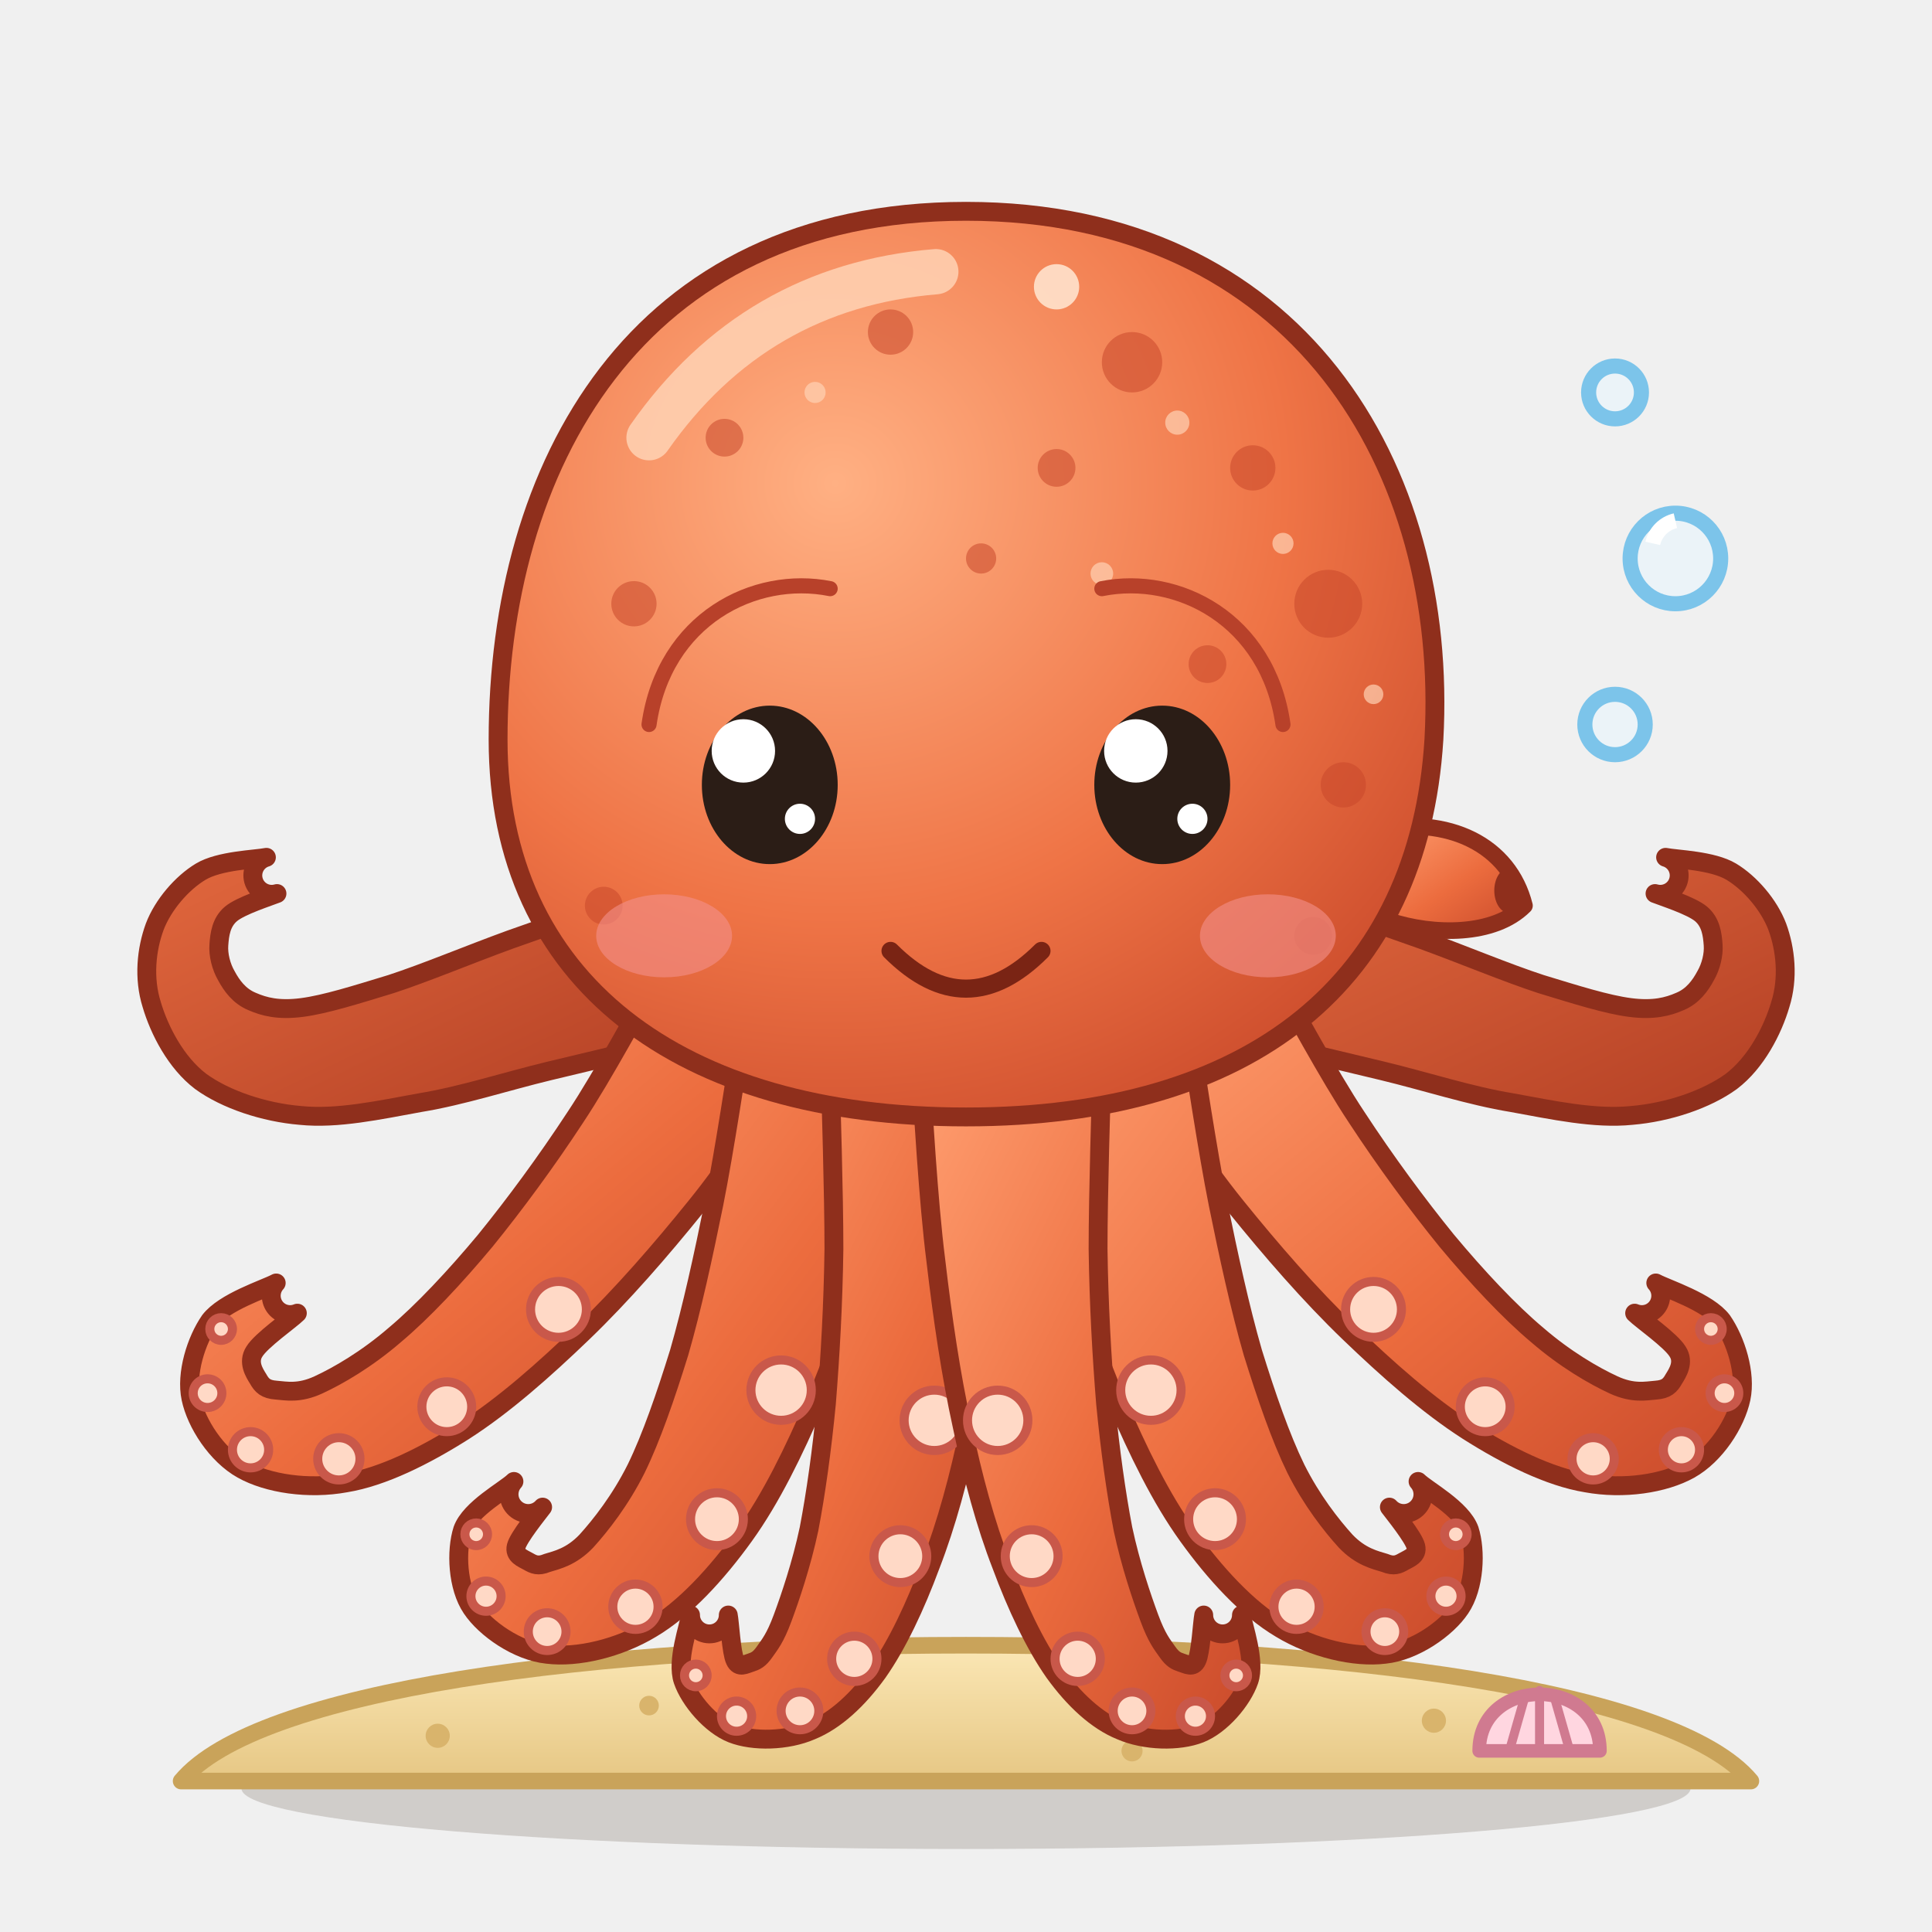
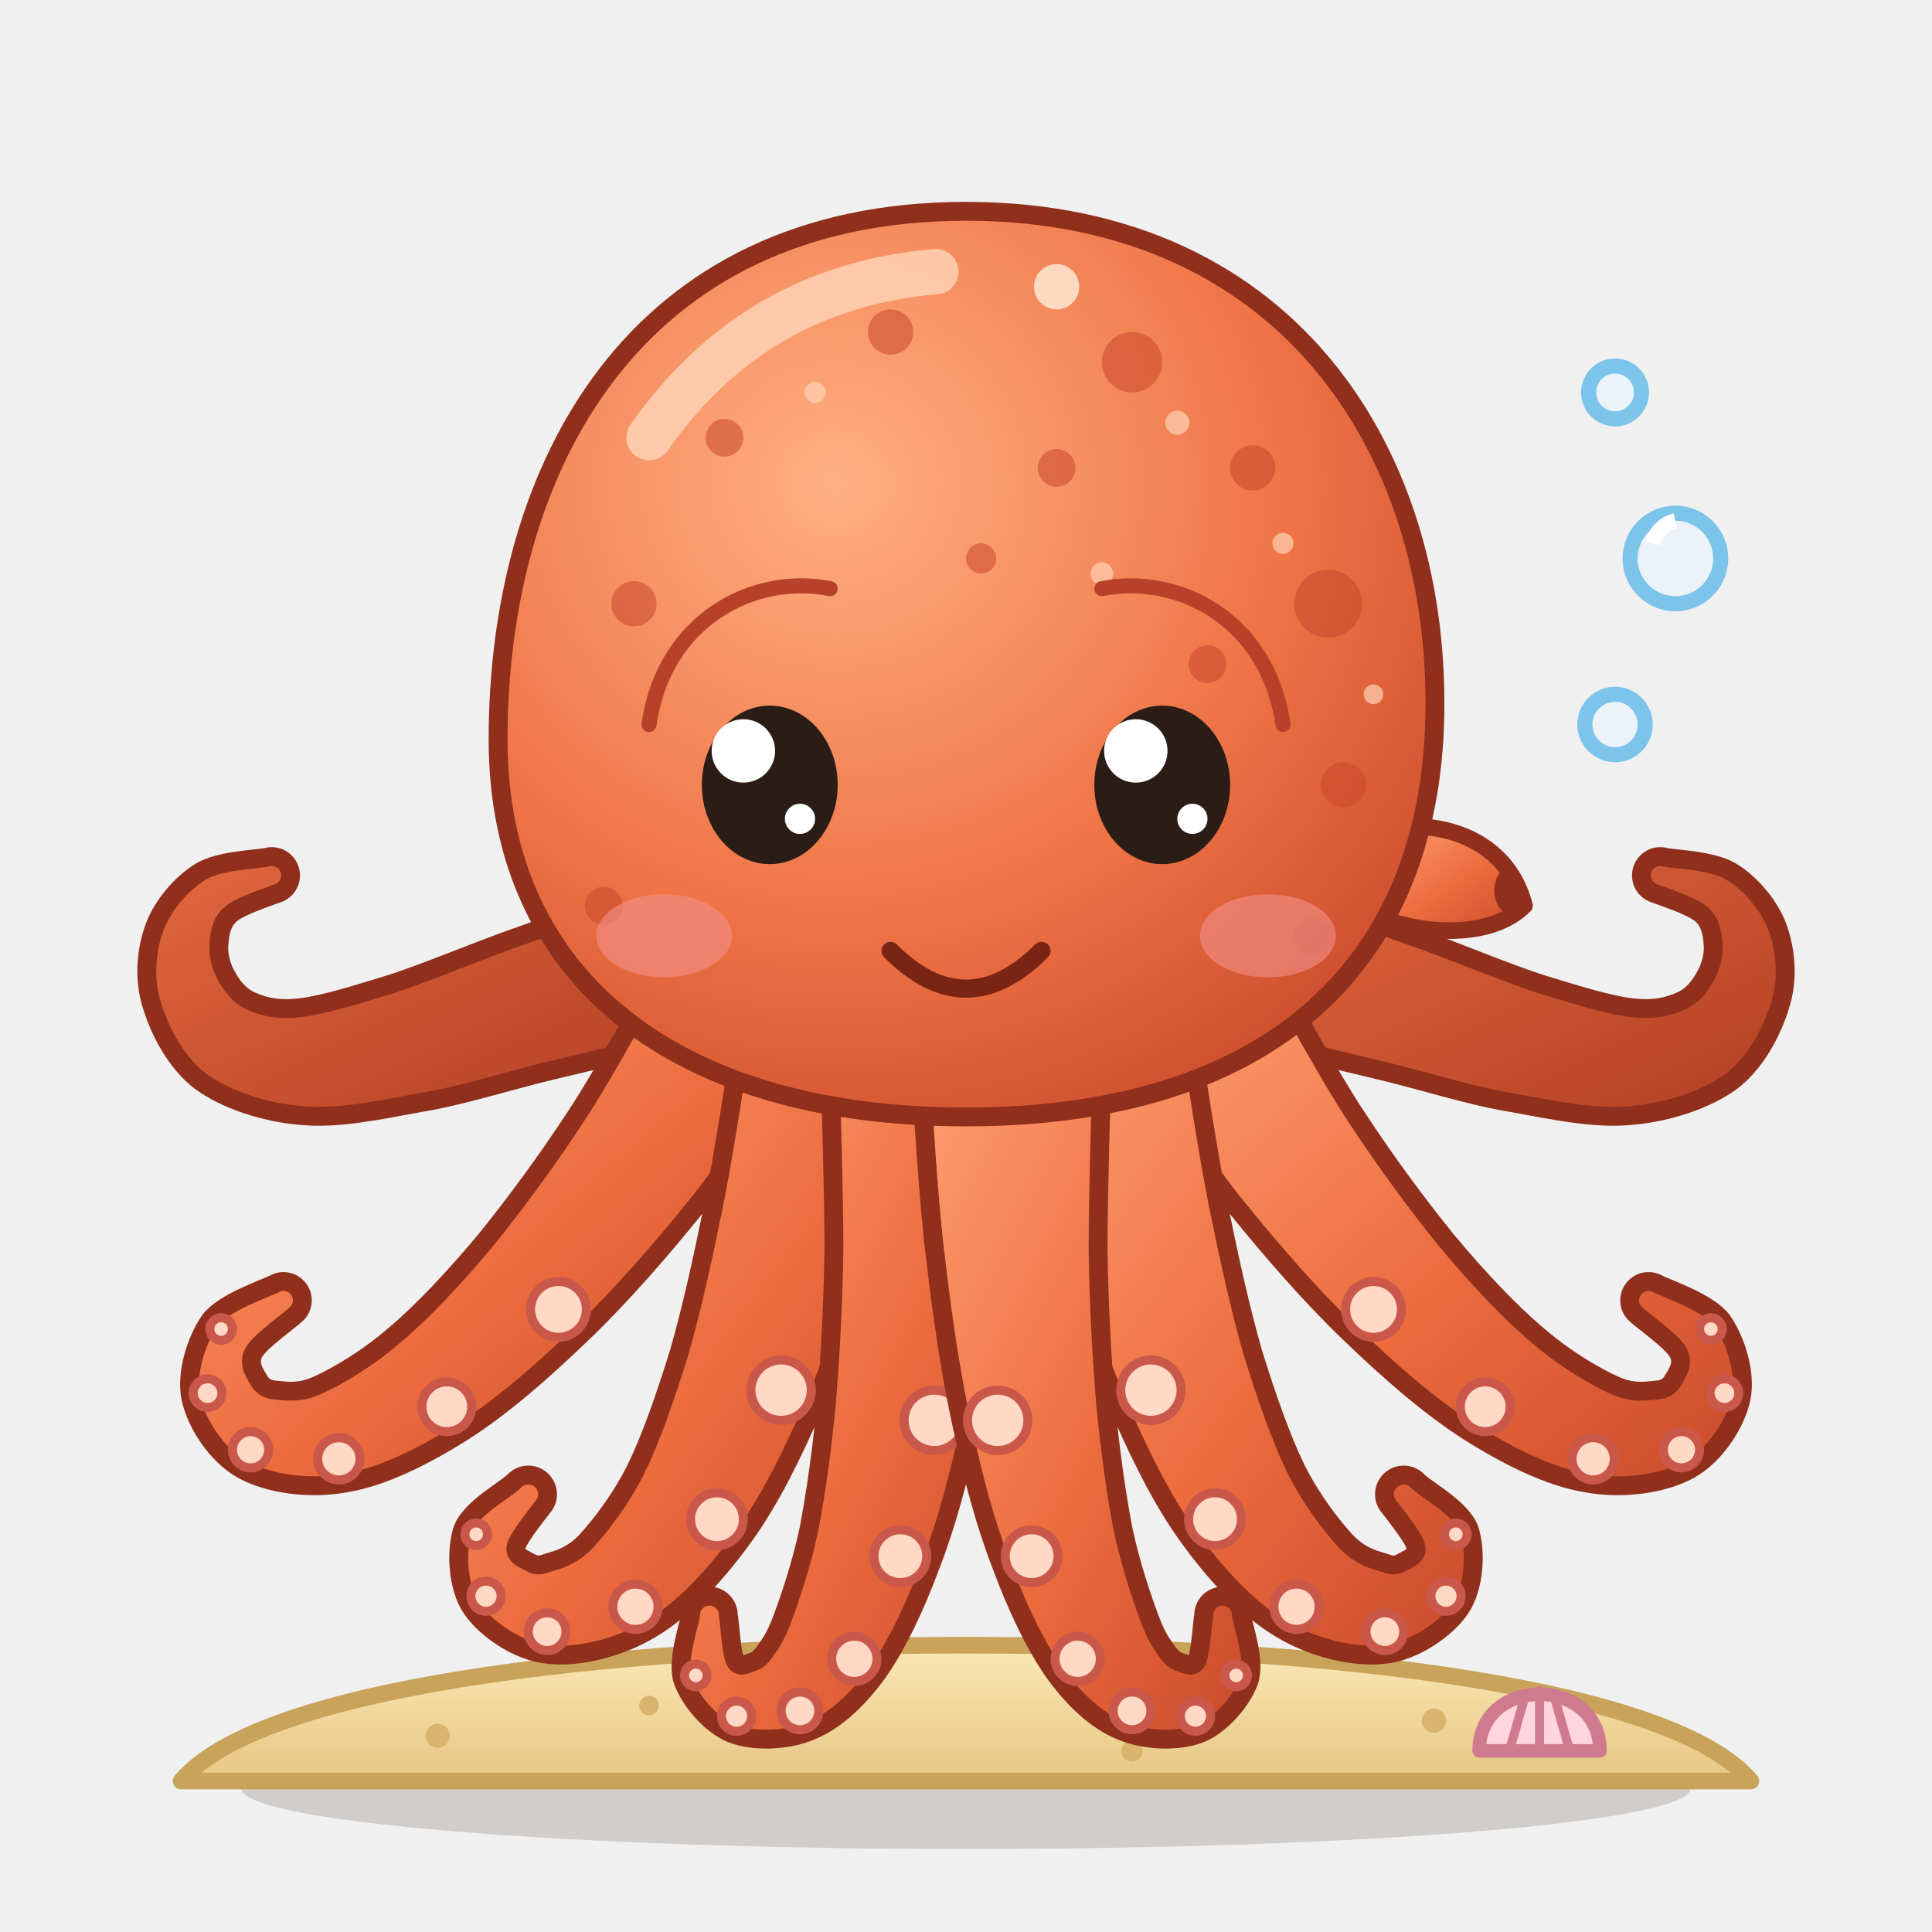
<svg xmlns="http://www.w3.org/2000/svg" viewBox="0 0 256 256">
  <defs>
    <radialGradient id="polvo-cabeca" cx="0.36" cy="0.3" r="0.8">
      <stop offset="0" stop-color="#ffb083" />
      <stop offset="0.6" stop-color="#ef7446" />
      <stop offset="1" stop-color="#cc4c2c" />
    </radialGradient>
    <linearGradient id="polvo-braco" x1="0" y1="0" x2="1" y2="1">
      <stop offset="0" stop-color="#ff9e70" />
      <stop offset="0.55" stop-color="#ec6c3e" />
      <stop offset="1" stop-color="#c94a2b" />
    </linearGradient>
    <linearGradient id="polvo-braco-tras" x1="0" y1="0" x2="1" y2="1">
      <stop offset="0" stop-color="#e2683e" />
      <stop offset="1" stop-color="#b23f24" />
    </linearGradient>
    <linearGradient id="polvo-areia" x1="0" y1="0" x2="0" y2="1">
      <stop offset="0" stop-color="#fbe7b5" />
      <stop offset="1" stop-color="#e6c784" />
    </linearGradient>
    <clipPath id="polvo-clip-cabeca">
      <path d="M128 28 C172 28 192 62 190 98 C188 130 166 148 128 148 C90 148 66 130 66 98 C66 62 84 28 128 28 Z" />
    </clipPath>
  </defs>
  <g id="sombra">
    <ellipse cx="128" cy="237" rx="96" ry="8" fill="#3b2a1a" opacity="0.18" />
  </g>
  <g id="areia" stroke-linejoin="round" stroke-linecap="round">
    <path d="M24 236 C34 224 78 218 128 218 C178 218 222 224 232 236 Z" fill="url(#polvo-areia)" stroke="#c9a35a" stroke-width="2.2" />
    <g fill="#d9b46c">
      <circle cx="58" cy="230" r="1.6" />
      <circle cx="190" cy="228" r="1.6" />
      <circle cx="150" cy="232" r="1.4" />
      <circle cx="86" cy="226" r="1.3" />
    </g>
    <path d="M196 232 C196 222 212 222 212 232 Z" fill="#ffd6e0" stroke="#d07a90" stroke-width="1.8" />
    <path d="M200 232 l2 -7 M204 232 v-8 M208 232 l-2 -7" stroke="#d07a90" stroke-width="1.2" />
  </g>
  <g id="bracos" stroke="#8f2f1c" stroke-width="2.5" stroke-linejoin="round" stroke-linecap="round">
-     <path d="M85.2 118.4 C82.3 119.4 73.2 122.5 67.6 124.5 C62.1 126.5 56.4 128.9 51.8 130.4 C47.2 131.8 43.1 133.1 40 133.5 C36.9 133.9 35 133.4 33.4 132.7 C31.7 132 30.7 130.6 30 129.3 C29.3 128.1 28.9 126.5 29 125.2 C29.1 123.8 29.3 122.2 30.6 121.1 C31.9 120 35.7 118.8 36.7 118.4 A2.5 2.5 0 0 1 35.3 113.6 C33.8 113.9 29.1 114 26.6 115.5 C24.1 117 21.6 119.9 20.5 122.8 C19.4 125.8 19 129.6 20.1 133.1 C21.1 136.5 23.3 140.8 26.6 143.3 C29.9 145.7 35 147.4 39.8 147.8 C44.7 148.3 50.2 147.1 55.7 146.1 C61.2 145.2 67 143.3 72.8 141.9 C78.7 140.5 87.8 138.3 90.8 137.6 Z" fill="url(#polvo-braco-tras)" />
-     <path d="M165.2 137.6 C168.2 138.3 177.3 140.5 183.2 141.9 C189 143.3 194.8 145.2 200.3 146.1 C205.8 147.1 211.3 148.3 216.2 147.8 C221 147.4 226.1 145.7 229.4 143.3 C232.7 140.8 234.9 136.5 235.9 133.1 C237 129.6 236.6 125.8 235.5 122.8 C234.4 119.9 231.9 117 229.4 115.5 C226.9 114 222.2 113.9 220.7 113.6 A2.5 2.5 0 0 1 219.3 118.4 C220.3 118.8 224.1 120 225.4 121.1 C226.7 122.2 226.9 123.8 227 125.2 C227.1 126.5 226.7 128.1 226 129.3 C225.3 130.6 224.3 132 222.6 132.7 C221 133.4 219.1 133.9 216 133.5 C212.9 133.1 208.8 131.8 204.2 130.4 C199.6 128.9 193.9 126.5 188.4 124.5 C182.8 122.5 173.7 119.4 170.8 118.4 Z" fill="url(#polvo-braco-tras)" />
-     <path d="M86.8 130 C85 133 80 142.4 76.2 148.1 C72.4 153.9 68.2 159.6 64.3 164.4 C60.3 169.2 56 173.8 52.3 176.9 C48.6 180.1 44.8 182.3 42.2 183.5 C39.6 184.7 37.9 184.3 36.6 184.2 C35.2 184.1 34.7 183.6 34.2 182.7 C33.7 181.9 32.8 180.5 33.7 179.1 C34.6 177.6 38.5 174.9 39.4 174 A2.5 2.5 0 0 1 36.6 170 C35.1 170.8 29.7 172.5 27.8 175 C26 177.6 24.6 182 25.3 185.3 C26 188.6 28.7 192.8 32.1 194.7 C35.5 196.6 40.9 197.4 45.8 196.5 C50.7 195.7 56.3 192.9 61.5 189.6 C66.8 186.2 72.1 181.5 77.2 176.6 C82.4 171.6 87.6 165.6 92.2 159.9 C96.9 154.1 103 145 105.2 142 Z" fill="url(#polvo-braco)" />
+     <path d="M85.2 118.4 C82.3 119.4 73.2 122.5 67.6 124.5 C62.1 126.5 56.4 128.9 51.8 130.4 C47.2 131.8 43.1 133.1 40 133.5 C36.9 133.9 35 133.4 33.4 132.7 C31.7 132 30.7 130.6 30 129.3 C29.3 128.1 28.9 126.5 29 125.2 C29.1 123.8 29.3 122.2 30.6 121.1 C31.9 120 35.7 118.8 36.7 118.4 A2.5 2.5 0 0 0 35.3 113.6 C33.8 113.9 29.1 114 26.6 115.5 C24.1 117 21.6 119.9 20.5 122.8 C19.4 125.8 19 129.6 20.1 133.1 C21.1 136.5 23.3 140.8 26.6 143.3 C29.9 145.7 35 147.4 39.8 147.8 C44.7 148.3 50.2 147.1 55.7 146.1 C61.2 145.2 67 143.3 72.8 141.9 C78.7 140.5 87.8 138.3 90.8 137.6 Z" fill="url(#polvo-braco-tras)" />
+     <path d="M165.2 137.6 C168.2 138.3 177.3 140.5 183.2 141.9 C189 143.3 194.8 145.2 200.3 146.1 C205.8 147.1 211.3 148.3 216.2 147.8 C221 147.4 226.1 145.7 229.4 143.3 C232.7 140.8 234.9 136.5 235.9 133.1 C237 129.6 236.6 125.8 235.5 122.8 C234.4 119.9 231.9 117 229.4 115.5 C226.9 114 222.2 113.9 220.7 113.6 A2.5 2.5 0 0 0 219.3 118.4 C220.3 118.8 224.1 120 225.4 121.1 C226.7 122.2 226.9 123.8 227 125.2 C227.1 126.5 226.7 128.1 226 129.3 C225.3 130.6 224.3 132 222.6 132.7 C221 133.4 219.1 133.9 216 133.5 C212.9 133.1 208.8 131.8 204.2 130.4 C199.6 128.9 193.9 126.5 188.4 124.5 C182.8 122.5 173.7 119.4 170.8 118.4 Z" fill="url(#polvo-braco-tras)" />
+     <path d="M86.8 130 C85 133 80 142.4 76.2 148.1 C72.4 153.9 68.2 159.6 64.3 164.4 C60.3 169.2 56 173.8 52.3 176.9 C48.6 180.1 44.8 182.3 42.2 183.5 C39.6 184.7 37.9 184.3 36.6 184.2 C35.2 184.1 34.7 183.6 34.2 182.7 C33.7 181.9 32.8 180.5 33.7 179.1 C34.6 177.6 38.5 174.9 39.4 174 A2.5 2.5 0 0 0 36.6 170 C35.1 170.8 29.7 172.5 27.8 175 C26 177.6 24.6 182 25.3 185.3 C26 188.6 28.7 192.8 32.1 194.7 C35.5 196.6 40.9 197.4 45.8 196.5 C50.7 195.7 56.3 192.9 61.5 189.6 C66.8 186.2 72.1 181.5 77.2 176.6 C82.4 171.6 87.6 165.6 92.2 159.9 C96.9 154.1 103 145 105.2 142 Z" fill="url(#polvo-braco)" />
    <g fill="#ffd9c6" stroke="#c9584a" stroke-width="1.2">
      <circle cx="74" cy="173.5" r="3.7" />
      <circle cx="59.2" cy="186.4" r="3.3" />
      <circle cx="44.9" cy="193.3" r="2.8" />
      <circle cx="33.2" cy="192.1" r="2.4" />
      <circle cx="27.5" cy="184.6" r="1.9" />
      <circle cx="29.3" cy="176.1" r="1.5" />
    </g>
-     <path d="M150.8 142 C153 145 159.1 154.1 163.8 159.9 C168.4 165.6 173.6 171.6 178.8 176.6 C183.9 181.5 189.2 186.2 194.5 189.6 C199.7 192.9 205.3 195.7 210.2 196.5 C215.1 197.4 220.5 196.6 223.9 194.7 C227.3 192.8 230 188.6 230.7 185.3 C231.4 182 230 177.6 228.2 175 C226.3 172.5 220.9 170.8 219.4 170 A2.5 2.5 0 0 1 216.6 174 C217.5 174.9 221.4 177.6 222.3 179.1 C223.2 180.5 222.3 181.9 221.8 182.7 C221.3 183.6 220.8 184.1 219.4 184.2 C218.1 184.3 216.4 184.7 213.8 183.5 C211.2 182.3 207.4 180.1 203.7 176.9 C200 173.8 195.7 169.2 191.7 164.4 C187.8 159.6 183.6 153.9 179.8 148.1 C176 142.4 171 133 169.2 130 Z" fill="url(#polvo-braco)" />
+     <path d="M150.8 142 C153 145 159.1 154.1 163.8 159.9 C168.4 165.6 173.6 171.6 178.8 176.6 C183.9 181.5 189.2 186.2 194.5 189.6 C199.7 192.9 205.3 195.7 210.2 196.5 C215.1 197.4 220.5 196.6 223.9 194.7 C227.3 192.8 230 188.6 230.7 185.3 C231.4 182 230 177.6 228.2 175 C226.3 172.5 220.9 170.8 219.4 170 A2.5 2.5 0 0 0 216.6 174 C217.5 174.9 221.4 177.6 222.3 179.1 C223.2 180.5 222.3 181.9 221.8 182.7 C221.3 183.6 220.8 184.1 219.4 184.2 C218.1 184.3 216.4 184.7 213.8 183.5 C211.2 182.3 207.4 180.1 203.7 176.9 C200 173.8 195.7 169.2 191.7 164.4 C187.8 159.6 183.6 153.9 179.8 148.1 C176 142.4 171 133 169.2 130 Z" fill="url(#polvo-braco)" />
    <g fill="#ffd9c6" stroke="#c9584a" stroke-width="1.2">
      <circle cx="182" cy="173.5" r="3.7" />
      <circle cx="196.8" cy="186.4" r="3.3" />
      <circle cx="211.1" cy="193.3" r="2.8" />
      <circle cx="222.8" cy="192.1" r="2.4" />
      <circle cx="228.5" cy="184.6" r="1.9" />
      <circle cx="226.7" cy="176.1" r="1.5" />
    </g>
-     <path d="M98.3 137.4 C97.7 141.1 96 152.5 94.6 159.5 C93.2 166.4 91.7 173.3 90 179.2 C88.2 185 86.3 190.5 84.3 194.6 C82.2 198.8 79.6 202.1 77.7 204.2 C75.7 206.3 73.8 206.7 72.5 207.1 C71.3 207.6 70.7 207.3 70 206.9 C69.3 206.5 68.1 206.1 68.4 204.9 C68.7 203.7 71.3 200.5 71.9 199.7 A2.5 2.5 0 0 1 68.1 196.3 C67 197.4 62.3 199.9 61.3 202.7 C60.4 205.5 60.6 210.3 62.5 213.1 C64.3 215.8 68.6 218.8 72.5 219.2 C76.5 219.7 82 218.4 86.3 215.8 C90.7 213.2 95 208.5 98.6 203.5 C102.2 198.5 105.2 192.3 108 185.8 C110.8 179.4 113.2 172.1 115.5 164.9 C117.8 157.7 120.7 146.3 121.7 142.6 Z" fill="url(#polvo-braco)" />
+     <path d="M98.3 137.4 C97.7 141.1 96 152.5 94.6 159.5 C93.2 166.4 91.7 173.3 90 179.2 C88.2 185 86.3 190.5 84.3 194.6 C82.2 198.8 79.6 202.1 77.7 204.2 C75.7 206.3 73.8 206.7 72.5 207.1 C71.3 207.6 70.7 207.3 70 206.9 C69.3 206.5 68.1 206.1 68.4 204.9 C68.7 203.7 71.3 200.5 71.9 199.7 A2.5 2.5 0 0 0 68.1 196.3 C67 197.4 62.3 199.9 61.3 202.7 C60.4 205.5 60.6 210.3 62.5 213.1 C64.3 215.8 68.6 218.8 72.5 219.2 C76.5 219.7 82 218.4 86.3 215.8 C90.7 213.2 95 208.5 98.6 203.5 C102.2 198.5 105.2 192.3 108 185.8 C110.8 179.4 113.2 172.1 115.5 164.9 C117.8 157.7 120.7 146.3 121.7 142.6 Z" fill="url(#polvo-braco)" />
    <g fill="#ffd9c6" stroke="#c9584a" stroke-width="1.2">
      <circle cx="103.5" cy="184.2" r="4" />
      <circle cx="95" cy="201.3" r="3.5" />
      <circle cx="84.2" cy="212.9" r="3" />
      <circle cx="72.5" cy="216.2" r="2.5" />
      <circle cx="64.4" cy="211.5" r="2" />
      <circle cx="63.1" cy="203.3" r="1.5" />
    </g>
-     <path d="M134.3 142.6 C135.3 146.3 138.2 157.7 140.5 164.9 C142.8 172.1 145.2 179.4 148 185.8 C150.8 192.3 153.8 198.5 157.4 203.5 C161 208.5 165.3 213.2 169.7 215.8 C174 218.4 179.5 219.7 183.5 219.2 C187.4 218.8 191.7 215.8 193.5 213.1 C195.4 210.3 195.6 205.5 194.7 202.7 C193.7 199.9 189 197.4 187.9 196.3 A2.5 2.5 0 0 1 184.1 199.7 C184.7 200.5 187.3 203.7 187.6 204.9 C187.9 206.1 186.7 206.5 186 206.9 C185.3 207.3 184.7 207.6 183.5 207.1 C182.2 206.7 180.3 206.3 178.3 204.2 C176.4 202.1 173.8 198.8 171.7 194.6 C169.7 190.5 167.8 185 166 179.2 C164.3 173.3 162.8 166.4 161.4 159.5 C160 152.5 158.3 141.1 157.7 137.4 Z" fill="url(#polvo-braco)" />
+     <path d="M134.3 142.6 C135.3 146.3 138.2 157.7 140.5 164.9 C142.8 172.1 145.2 179.4 148 185.8 C150.8 192.3 153.8 198.5 157.4 203.5 C161 208.5 165.3 213.2 169.7 215.8 C174 218.4 179.5 219.7 183.5 219.2 C187.4 218.8 191.7 215.8 193.5 213.1 C195.4 210.3 195.6 205.5 194.7 202.7 C193.7 199.9 189 197.4 187.9 196.3 A2.5 2.5 0 0 0 184.1 199.7 C184.7 200.5 187.3 203.7 187.6 204.9 C187.9 206.1 186.7 206.5 186 206.9 C185.3 207.3 184.7 207.6 183.5 207.1 C182.2 206.7 180.3 206.3 178.3 204.2 C176.4 202.1 173.8 198.8 171.7 194.6 C169.7 190.5 167.8 185 166 179.2 C164.3 173.3 162.8 166.4 161.4 159.5 C160 152.5 158.3 141.1 157.7 137.4 Z" fill="url(#polvo-braco)" />
    <g fill="#ffd9c6" stroke="#c9584a" stroke-width="1.2">
      <circle cx="152.5" cy="184.2" r="4" />
      <circle cx="161" cy="201.3" r="3.5" />
      <circle cx="171.8" cy="212.9" r="3" />
      <circle cx="183.5" cy="216.2" r="2.5" />
      <circle cx="191.6" cy="211.5" r="2" />
      <circle cx="192.9" cy="203.3" r="1.5" />
    </g>
-     <path d="M110 141.6 C110.1 145.6 110.5 158.1 110.5 165.5 C110.4 172.9 110 179.8 109.5 186 C108.9 192.2 108.1 197.9 107.2 202.6 C106.2 207.3 104.7 211.7 103.7 214.4 C102.7 217.1 102 217.9 101.3 218.9 C100.6 219.9 100.1 220.1 99.5 220.3 C98.8 220.5 97.9 221.1 97.4 220 C96.9 219 96.7 215 96.5 214 A2.5 2.5 0 0 1 91.5 214 C91.3 215.4 89.6 220.1 90.5 222.7 C91.4 225.3 94.2 228.6 97 229.7 C99.8 230.8 104.3 230.7 107.5 229.3 C110.7 228 113.7 225.2 116.3 221.6 C118.9 217.9 121.3 212.8 123.3 207.4 C125.4 202 127.1 195.7 128.5 189 C130 182.2 131.1 174.7 132 167 C133 159.2 133.7 146.5 134 142.4 Z" fill="url(#polvo-braco)" />
+     <path d="M110 141.6 C110.1 145.6 110.5 158.1 110.5 165.5 C110.4 172.9 110 179.8 109.5 186 C108.9 192.2 108.1 197.9 107.2 202.6 C106.2 207.3 104.7 211.7 103.7 214.4 C102.7 217.1 102 217.9 101.3 218.9 C100.6 219.9 100.1 220.1 99.5 220.3 C98.8 220.5 97.9 221.1 97.4 220 C96.9 219 96.7 215 96.5 214 A2.5 2.5 0 0 0 91.5 214 C91.3 215.4 89.6 220.1 90.5 222.7 C91.4 225.3 94.2 228.6 97 229.7 C99.8 230.8 104.3 230.7 107.5 229.3 C110.7 228 113.7 225.2 116.3 221.6 C118.9 217.9 121.3 212.8 123.3 207.4 C125.4 202 127.1 195.7 128.5 189 C130 182.2 131.1 174.7 132 167 C133 159.2 133.7 146.5 134 142.4 Z" fill="url(#polvo-braco)" />
    <g fill="#ffd9c6" stroke="#c9584a" stroke-width="1.2">
      <circle cx="123.8" cy="188.2" r="4" />
      <circle cx="119.3" cy="206.2" r="3.5" />
      <circle cx="113.2" cy="219.8" r="3" />
      <circle cx="106" cy="226.7" r="2.5" />
      <circle cx="97.6" cy="227.4" r="2" />
      <circle cx="92.2" cy="222" r="1.5" />
    </g>
-     <path d="M122 142.4 C122.3 146.5 123 159.2 124 167 C124.9 174.7 126 182.2 127.5 189 C128.9 195.7 130.6 202 132.7 207.4 C134.7 212.8 137.1 217.9 139.7 221.6 C142.3 225.2 145.3 228 148.5 229.3 C151.7 230.7 156.2 230.8 159 229.7 C161.8 228.6 164.6 225.3 165.5 222.7 C166.4 220.1 164.7 215.4 164.5 214 A2.5 2.5 0 0 1 159.5 214 C159.3 215 159.1 219 158.6 220 C158.1 221.1 157.2 220.5 156.5 220.3 C155.9 220.1 155.4 219.9 154.7 218.9 C154 217.9 153.3 217.1 152.3 214.4 C151.3 211.7 149.8 207.3 148.8 202.6 C147.9 197.9 147.1 192.2 146.5 186 C146 179.8 145.6 172.9 145.5 165.5 C145.5 158.1 145.9 145.6 146 141.6 Z" fill="url(#polvo-braco)" />
+     <path d="M122 142.4 C122.3 146.5 123 159.2 124 167 C124.9 174.7 126 182.2 127.5 189 C128.9 195.7 130.6 202 132.7 207.4 C134.7 212.8 137.1 217.9 139.7 221.6 C142.3 225.2 145.3 228 148.5 229.3 C151.7 230.7 156.2 230.8 159 229.7 C161.8 228.6 164.6 225.3 165.5 222.7 C166.4 220.1 164.7 215.4 164.5 214 A2.5 2.5 0 0 0 159.5 214 C159.3 215 159.1 219 158.6 220 C158.1 221.1 157.2 220.5 156.5 220.3 C155.9 220.1 155.4 219.9 154.7 218.9 C154 217.9 153.3 217.1 152.3 214.4 C151.3 211.7 149.8 207.3 148.8 202.6 C147.9 197.9 147.1 192.2 146.5 186 C146 179.8 145.6 172.9 145.5 165.5 C145.5 158.1 145.9 145.6 146 141.6 Z" fill="url(#polvo-braco)" />
    <g fill="#ffd9c6" stroke="#c9584a" stroke-width="1.2">
      <circle cx="132.2" cy="188.2" r="4" />
      <circle cx="136.7" cy="206.2" r="3.5" />
      <circle cx="142.8" cy="219.8" r="3" />
      <circle cx="150" cy="226.7" r="2.5" />
      <circle cx="158.4" cy="227.4" r="2" />
      <circle cx="163.8" cy="222" r="1.5" />
    </g>
  </g>
  <g id="cabeca" stroke-linejoin="round" stroke-linecap="round">
    <path d="M182 110 C192 108 200 112 202 120 C198 124 190 124 184 122 Z" fill="url(#polvo-braco)" stroke="#8f2f1c" stroke-width="2.2" />
    <ellipse cx="200" cy="118" rx="2" ry="3" fill="#8f2f1c" />
    <path d="M128 28 C172 28 192 62 190 98 C188 130 166 148 128 148 C90 148 66 130 66 98 C66 62 84 28 128 28 Z" fill="url(#polvo-cabeca)" />
    <g clip-path="url(#polvo-clip-cabeca)">
      <g fill="#c9472a" opacity="0.55">
        <circle cx="150" cy="48" r="4" />
        <circle cx="166" cy="62" r="3" />
        <circle cx="176" cy="80" r="4.5" />
        <circle cx="140" cy="62" r="2.5" />
        <circle cx="118" cy="44" r="3" />
        <circle cx="160" cy="88" r="2.5" />
        <circle cx="96" cy="58" r="2.5" />
        <circle cx="178" cy="104" r="3" />
        <circle cx="84" cy="80" r="3" />
        <circle cx="130" cy="74" r="2" />
        <circle cx="174" cy="124" r="2.5" />
        <circle cx="80" cy="120" r="2.5" />
      </g>
      <g fill="#ffd2b4" opacity="0.7">
        <circle cx="156" cy="56" r="1.6" />
        <circle cx="170" cy="72" r="1.4" />
        <circle cx="146" cy="76" r="1.5" />
        <circle cx="108" cy="52" r="1.4" />
        <circle cx="182" cy="92" r="1.3" />
      </g>
      <path d="M86 58 Q100 38 124 36" fill="none" stroke="#ffd2b4" stroke-width="6" opacity="0.85" />
      <circle cx="140" cy="38" r="3" fill="#ffe2cc" opacity="0.9" />
    </g>
    <path d="M128 28 C172 28 192 62 190 98 C188 130 166 148 128 148 C90 148 66 130 66 98 C66 62 84 28 128 28 Z" fill="none" stroke="#8f2f1c" stroke-width="2.5" />
    <path d="M86 96 C88 82 100 76 110 78 M146 78 C156 76 168 82 170 96" fill="none" stroke="#b8412a" stroke-width="2" />
    <ellipse cx="88" cy="124" rx="9" ry="5.5" fill="#f4908a" opacity="0.6" />
    <ellipse cx="168" cy="124" rx="9" ry="5.5" fill="#f4908a" opacity="0.6" />
    <path d="M118 126 Q128 136 138 126" fill="none" stroke="#7a2414" stroke-width="2.4" />
  </g>
  <g id="olhos">
    <ellipse cx="102" cy="104" rx="9" ry="10.5" fill="#2b1d16" />
    <ellipse cx="154" cy="104" rx="9" ry="10.5" fill="#2b1d16" />
    <circle cx="98.5" cy="99.5" r="4.2" fill="#fff" />
    <circle cx="106" cy="108.5" r="2" fill="#fff" />
    <circle cx="150.5" cy="99.5" r="4.2" fill="#fff" />
    <circle cx="158" cy="108.5" r="2" fill="#fff" />
  </g>
  <g id="bolhas" fill="#e6f6ff" fill-opacity="0.5" stroke="#7cc4ea" stroke-width="2">
    <circle cx="214" cy="96" r="4" />
    <circle cx="222" cy="74" r="6" />
    <circle cx="214" cy="52" r="3.5" />
    <path d="M219 72 a4 4 0 0 1 3 -3" stroke="#ffffff" fill="none" />
  </g>
</svg>
